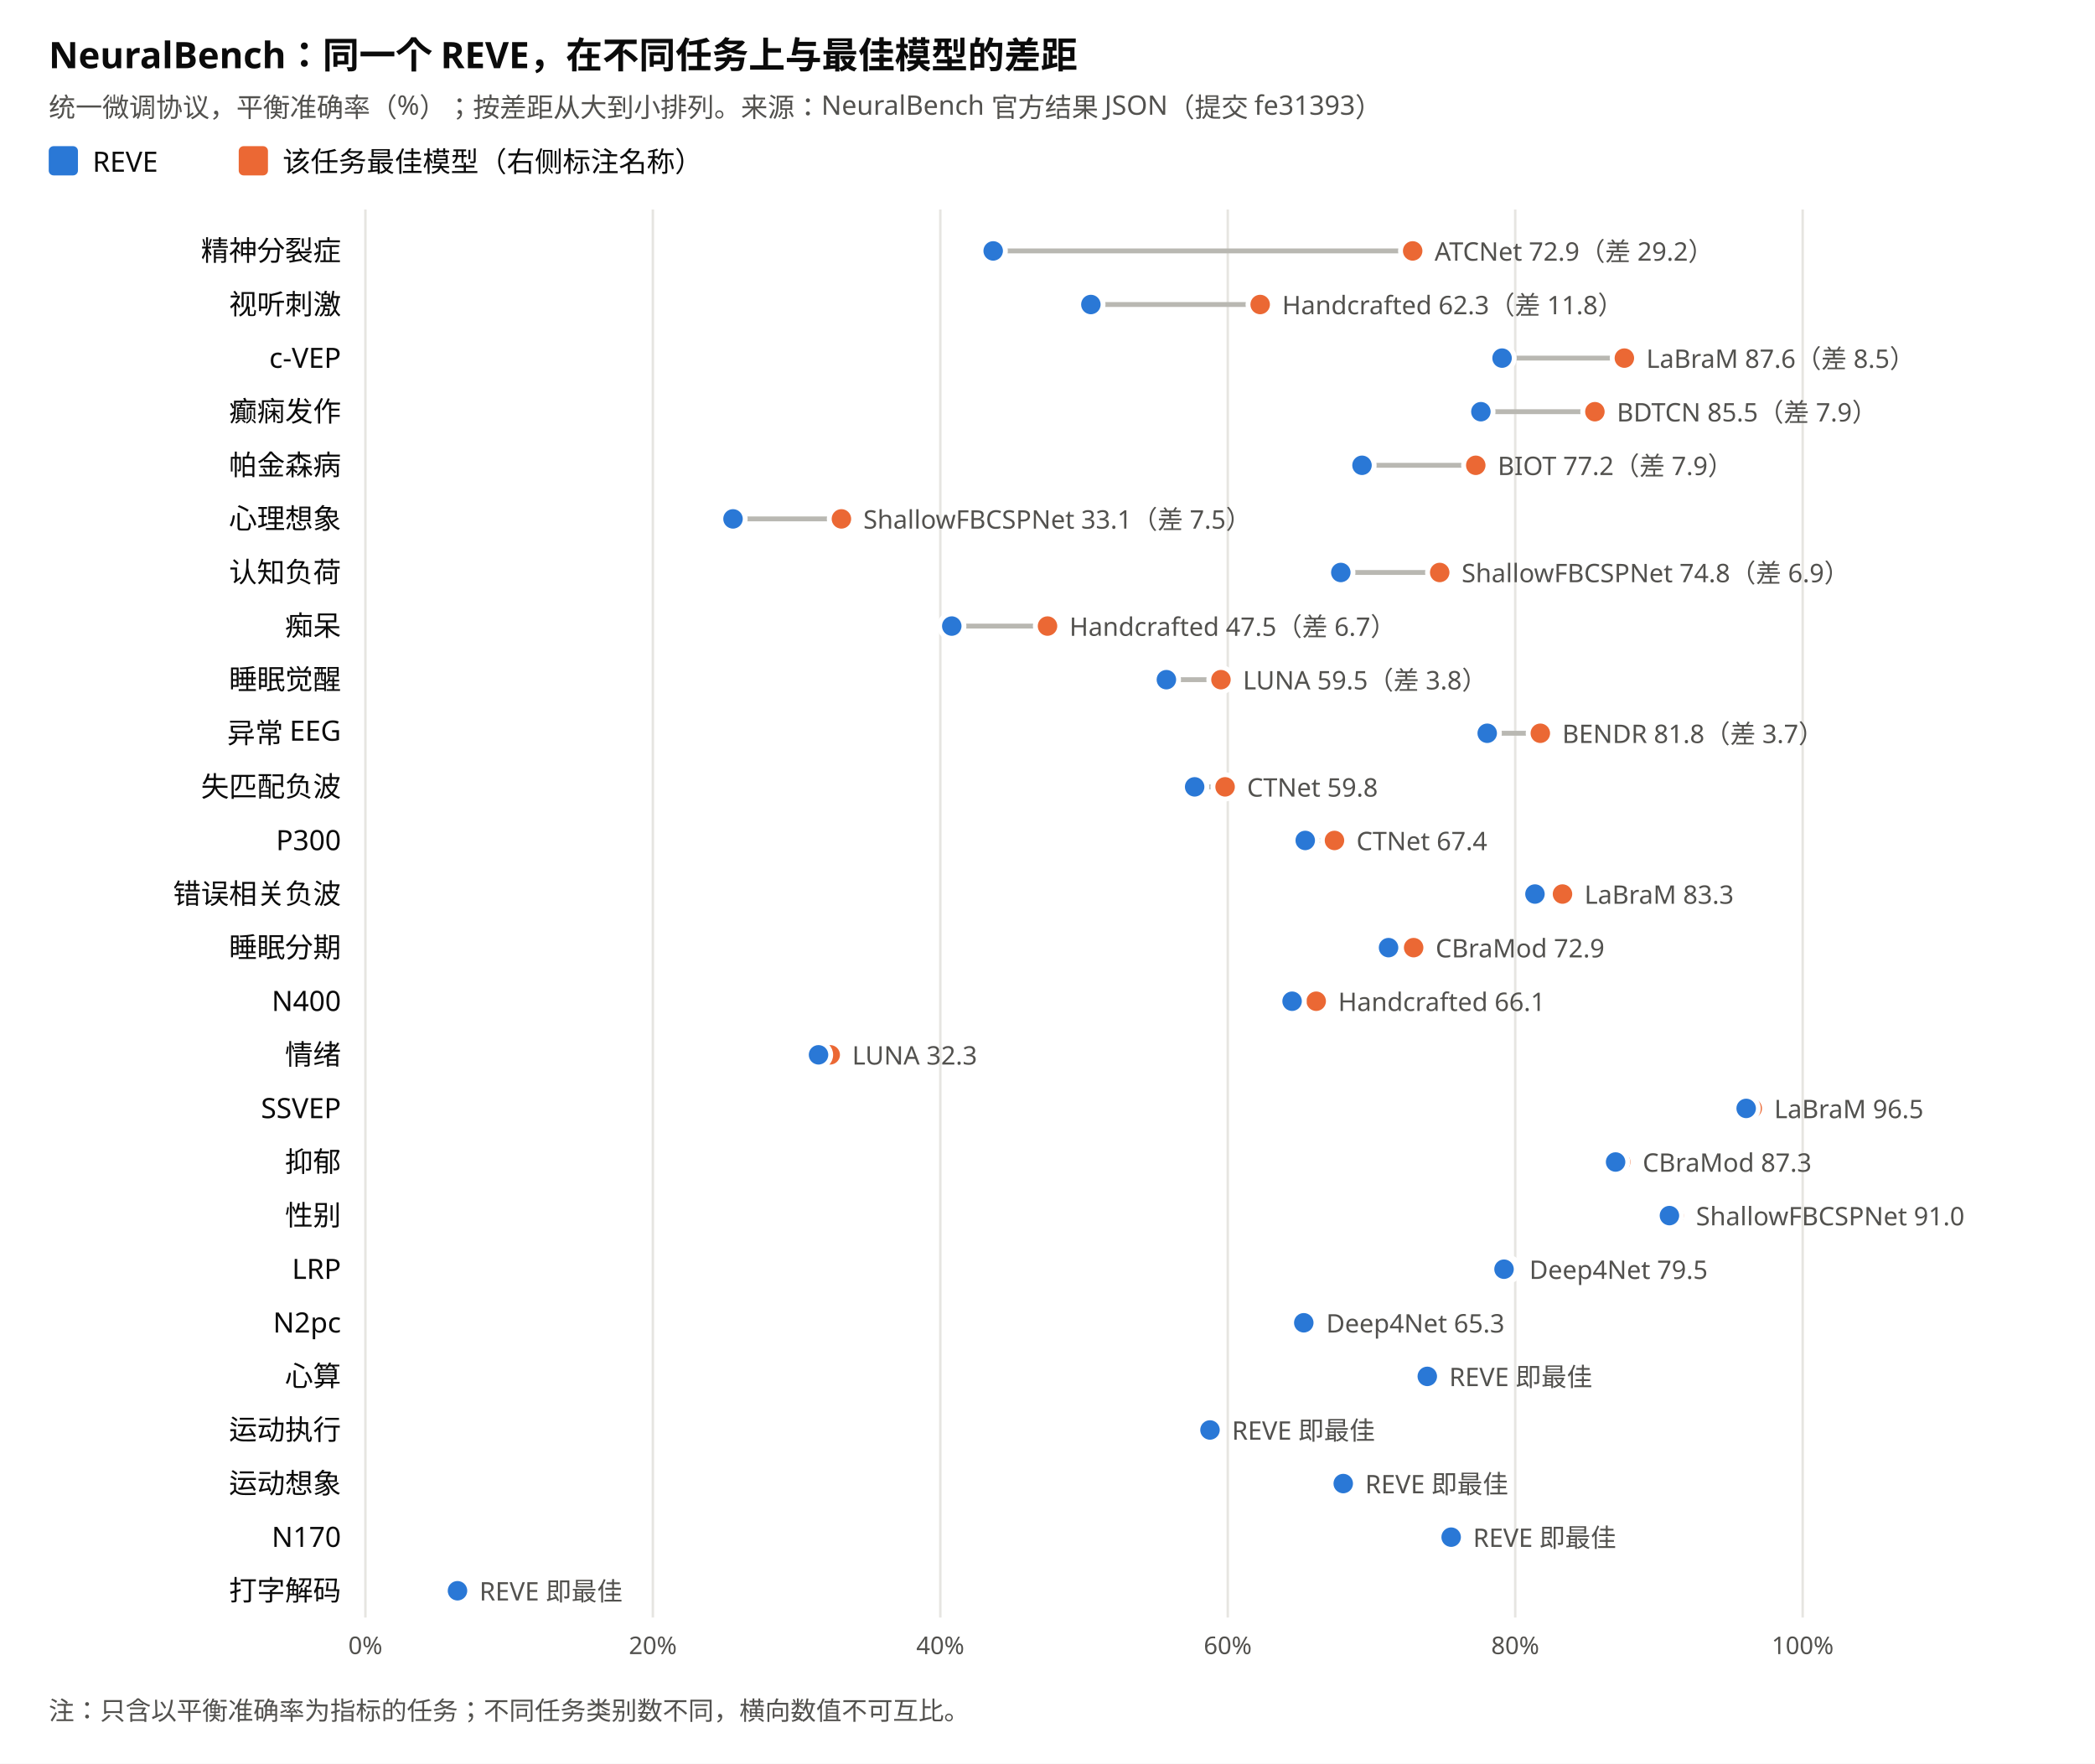
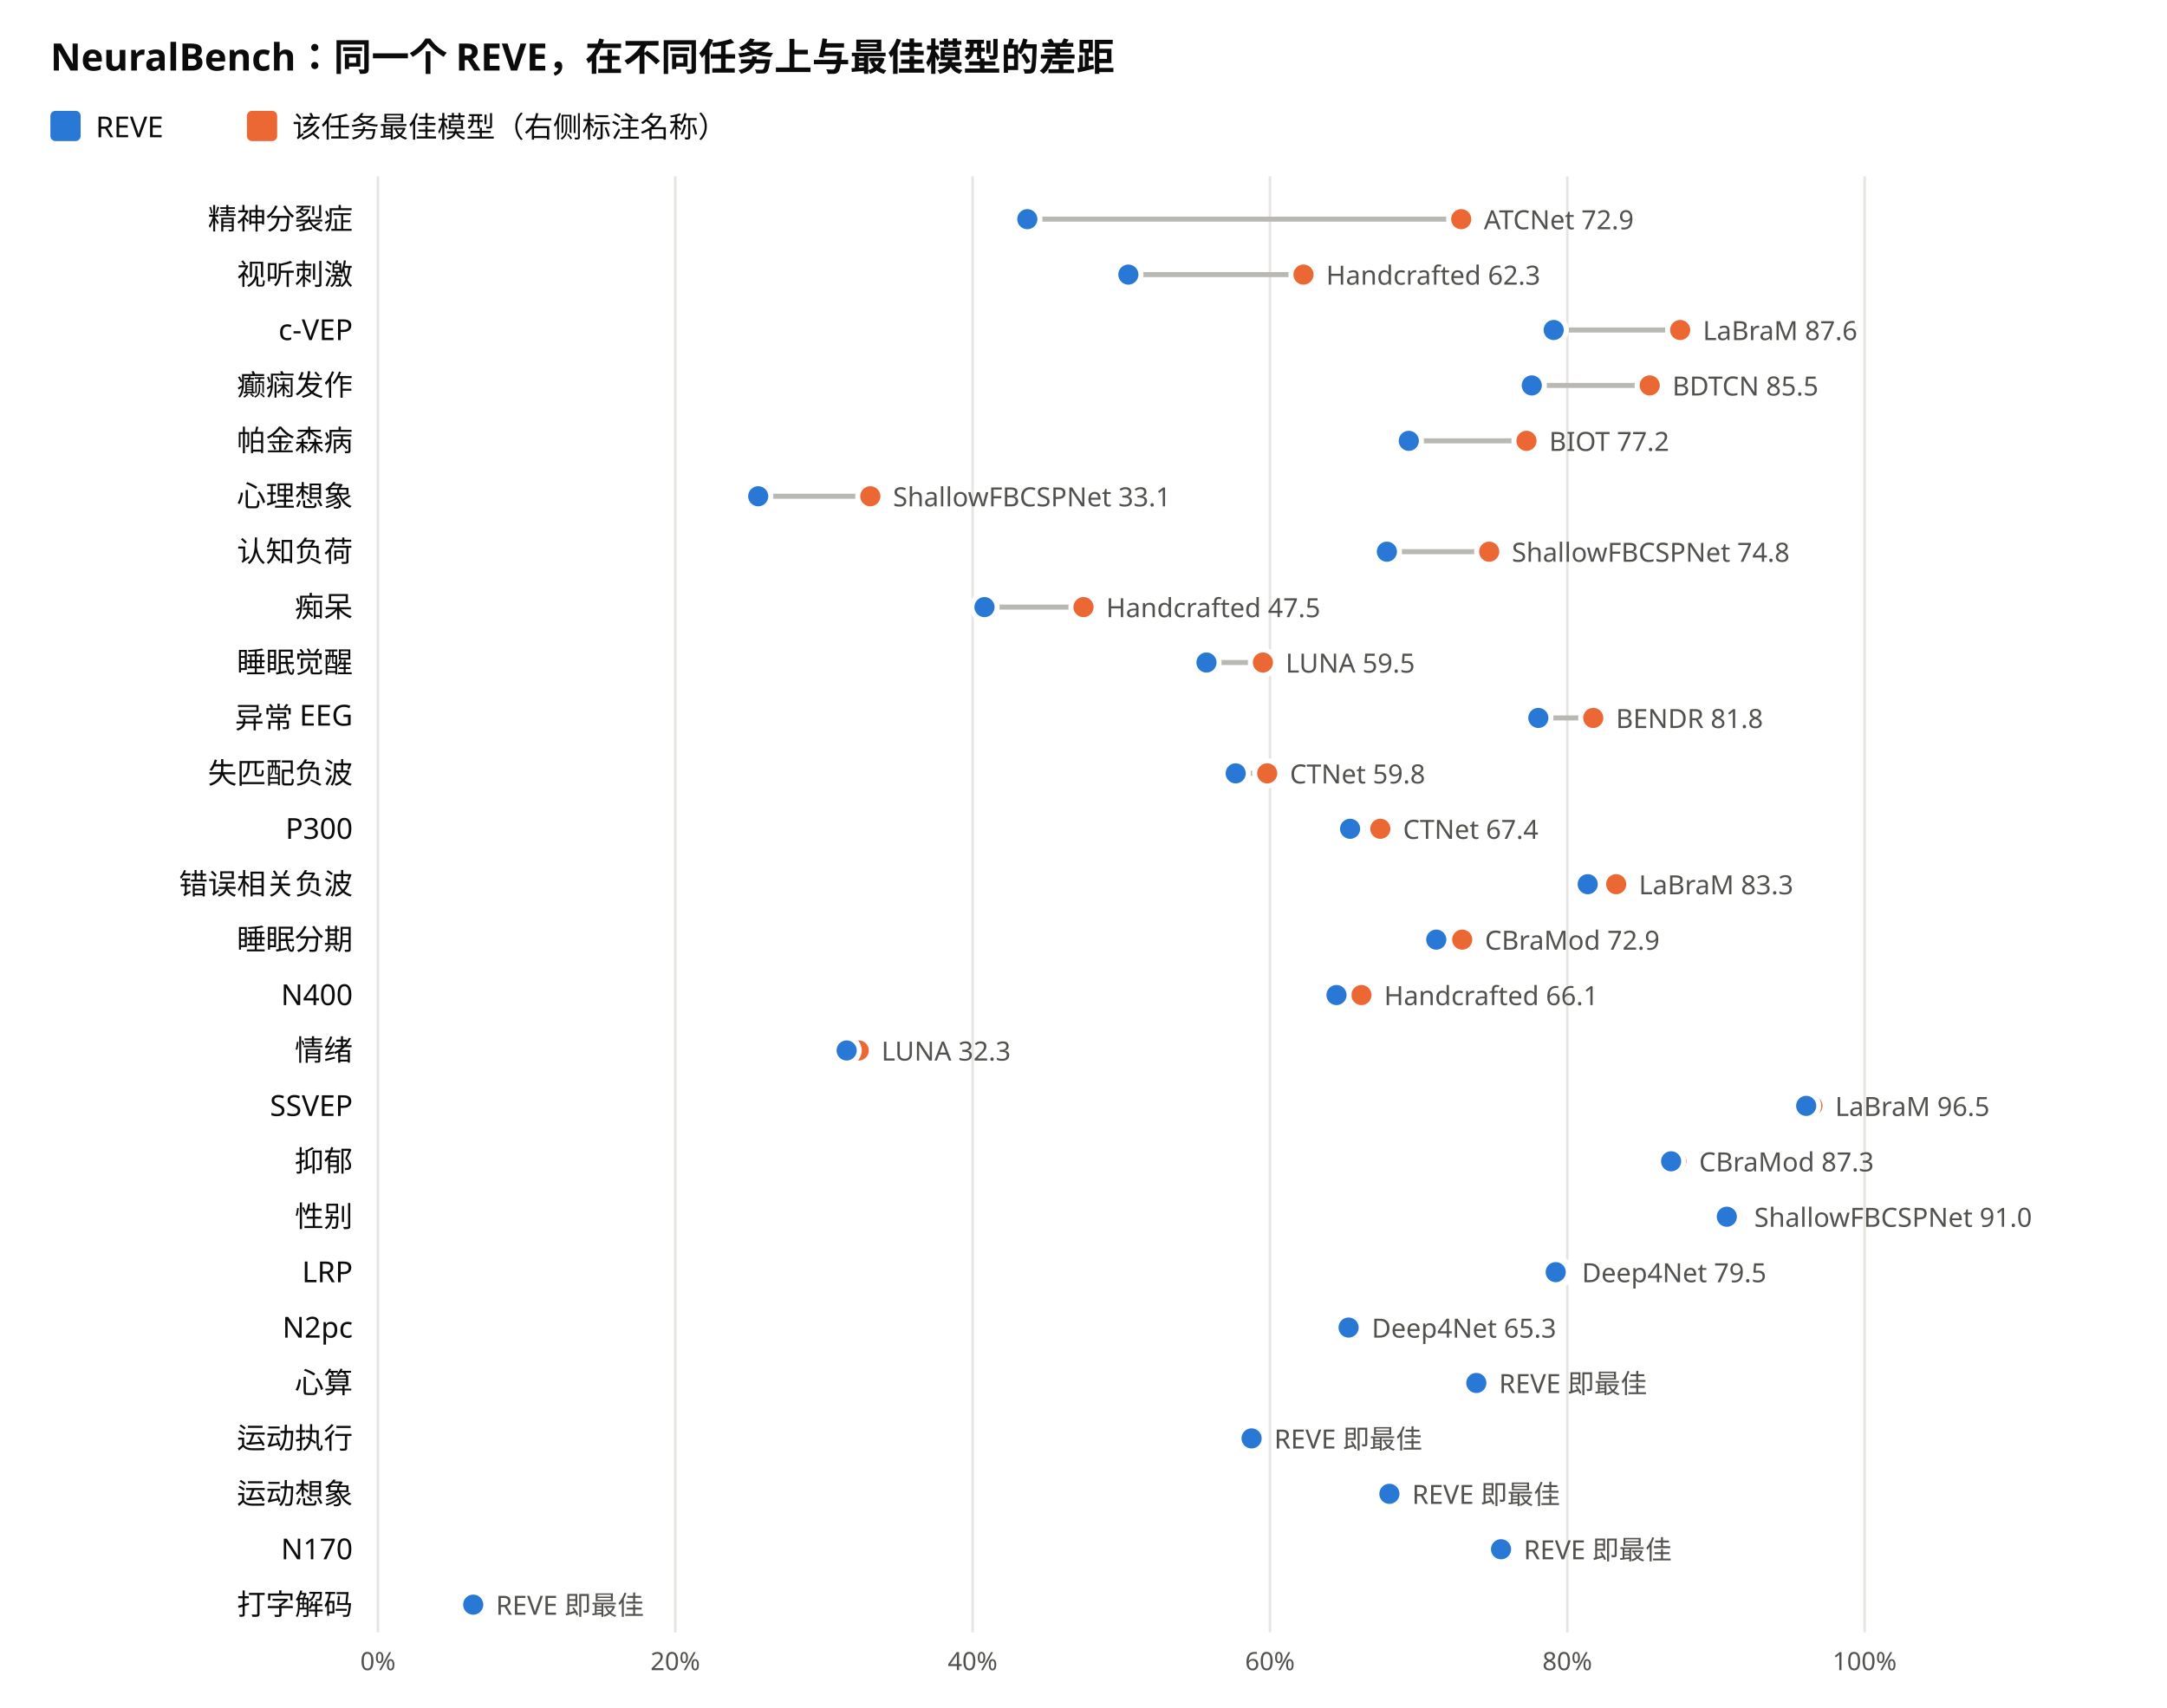
- <svg xmlns="http://www.w3.org/2000/svg" width="860" height="724" viewBox="0 0 860 724">
+ <svg xmlns="http://www.w3.org/2000/svg" width="860" height="678" viewBox="0 0 860 678">
  <rect width="100%" height="100%" fill="#ffffff" />
  <text x="20.0" y="28.0" font-size="15" fill="#0b0b0b" text-anchor="start" font-weight="bold" font-family="WenQuanYi Zen Hei, sans-serif">NeuralBench：同一个 REVE，在不同任务上与最佳模型的差距</text>
-   <text x="20.0" y="48.0" font-size="11" fill="#52514e" text-anchor="start" font-weight="normal" font-family="WenQuanYi Zen Hei, sans-serif">统一微调协议，平衡准确率（%）；按差距从大到小排列。来源：NeuralBench 官方结果 JSON（提交 fe31393）</text>
-   <rect x="20.0" y="60.0" width="12.0" height="12.0" rx="2" fill="#2a78d6" />
-   <text x="38.0" y="70.5" font-size="11.5" fill="#0b0b0b" text-anchor="start" font-weight="normal" font-family="WenQuanYi Zen Hei, sans-serif">REVE</text>
-   <rect x="98.0" y="60.0" width="12.0" height="12.0" rx="2" fill="#eb6834" />
-   <text x="116.0" y="70.5" font-size="11.5" fill="#0b0b0b" text-anchor="start" font-weight="normal" font-family="WenQuanYi Zen Hei, sans-serif">该任务最佳模型（右侧标注名称）</text>
-   <line x1="150.0" y1="86.0" x2="150.0" y2="664.0" stroke="#e6e5e1" stroke-width="1" />
-   <text x="150.0" y="679.0" font-size="10" fill="#52514e" text-anchor="middle" font-weight="normal" font-family="WenQuanYi Zen Hei, sans-serif">0%</text>
-   <line x1="268.0" y1="86.0" x2="268.0" y2="664.0" stroke="#e6e5e1" stroke-width="1" />
-   <text x="268.0" y="679.0" font-size="10" fill="#52514e" text-anchor="middle" font-weight="normal" font-family="WenQuanYi Zen Hei, sans-serif">20%</text>
-   <line x1="386.0" y1="86.0" x2="386.0" y2="664.0" stroke="#e6e5e1" stroke-width="1" />
-   <text x="386.0" y="679.0" font-size="10" fill="#52514e" text-anchor="middle" font-weight="normal" font-family="WenQuanYi Zen Hei, sans-serif">40%</text>
-   <line x1="504.0" y1="86.0" x2="504.0" y2="664.0" stroke="#e6e5e1" stroke-width="1" />
-   <text x="504.0" y="679.0" font-size="10" fill="#52514e" text-anchor="middle" font-weight="normal" font-family="WenQuanYi Zen Hei, sans-serif">60%</text>
-   <line x1="622.0" y1="86.0" x2="622.0" y2="664.0" stroke="#e6e5e1" stroke-width="1" />
-   <text x="622.0" y="679.0" font-size="10" fill="#52514e" text-anchor="middle" font-weight="normal" font-family="WenQuanYi Zen Hei, sans-serif">80%</text>
-   <line x1="740.0" y1="86.0" x2="740.0" y2="664.0" stroke="#e6e5e1" stroke-width="1" />
-   <text x="740.0" y="679.0" font-size="10" fill="#52514e" text-anchor="middle" font-weight="normal" font-family="WenQuanYi Zen Hei, sans-serif">100%</text>
-   <text x="140.0" y="107.0" font-size="11.5" fill="#0b0b0b" text-anchor="end" font-weight="normal" font-family="WenQuanYi Zen Hei, sans-serif">精神分裂症</text>
-   <line x1="407.7" y1="103.0" x2="579.9" y2="103.0" stroke="#b9b8b2" stroke-width="2" />
-   <circle cx="579.9" cy="103.0" r="5" fill="#eb6834" stroke="#ffffff" stroke-width="2" />
-   <text x="588.9" y="107.0" font-size="10.5" fill="#52514e" text-anchor="start" font-weight="normal" font-family="WenQuanYi Zen Hei, sans-serif">ATCNet 72.9（差 29.2）</text>
-   <circle cx="407.7" cy="103.0" r="5" fill="#2a78d6" stroke="#ffffff" stroke-width="2" />
-   <text x="140.0" y="129.0" font-size="11.5" fill="#0b0b0b" text-anchor="end" font-weight="normal" font-family="WenQuanYi Zen Hei, sans-serif">视听刺激</text>
-   <line x1="447.8" y1="125.0" x2="517.3" y2="125.0" stroke="#b9b8b2" stroke-width="2" />
-   <circle cx="517.3" cy="125.0" r="5" fill="#eb6834" stroke="#ffffff" stroke-width="2" />
-   <text x="526.3" y="129.0" font-size="10.5" fill="#52514e" text-anchor="start" font-weight="normal" font-family="WenQuanYi Zen Hei, sans-serif">Handcrafted 62.3（差 11.8）</text>
-   <circle cx="447.8" cy="125.0" r="5" fill="#2a78d6" stroke="#ffffff" stroke-width="2" />
-   <text x="140.0" y="151.0" font-size="11.5" fill="#0b0b0b" text-anchor="end" font-weight="normal" font-family="WenQuanYi Zen Hei, sans-serif">c-VEP</text>
-   <line x1="616.6" y1="147.0" x2="666.8" y2="147.0" stroke="#b9b8b2" stroke-width="2" />
-   <circle cx="666.8" cy="147.0" r="5" fill="#eb6834" stroke="#ffffff" stroke-width="2" />
-   <text x="675.8" y="151.0" font-size="10.5" fill="#52514e" text-anchor="start" font-weight="normal" font-family="WenQuanYi Zen Hei, sans-serif">LaBraM 87.6（差 8.5）</text>
-   <circle cx="616.6" cy="147.0" r="5" fill="#2a78d6" stroke="#ffffff" stroke-width="2" />
-   <text x="140.0" y="173.0" font-size="11.5" fill="#0b0b0b" text-anchor="end" font-weight="normal" font-family="WenQuanYi Zen Hei, sans-serif">癫痫发作</text>
-   <line x1="607.9" y1="169.0" x2="654.7" y2="169.0" stroke="#b9b8b2" stroke-width="2" />
-   <circle cx="654.7" cy="169.0" r="5" fill="#eb6834" stroke="#ffffff" stroke-width="2" />
-   <text x="663.7" y="173.0" font-size="10.5" fill="#52514e" text-anchor="start" font-weight="normal" font-family="WenQuanYi Zen Hei, sans-serif">BDTCN 85.5（差 7.9）</text>
-   <circle cx="607.9" cy="169.0" r="5" fill="#2a78d6" stroke="#ffffff" stroke-width="2" />
-   <text x="140.0" y="195.0" font-size="11.5" fill="#0b0b0b" text-anchor="end" font-weight="normal" font-family="WenQuanYi Zen Hei, sans-serif">帕金森病</text>
-   <line x1="559.1" y1="191.0" x2="605.8" y2="191.0" stroke="#b9b8b2" stroke-width="2" />
-   <circle cx="605.8" cy="191.0" r="5" fill="#eb6834" stroke="#ffffff" stroke-width="2" />
-   <text x="614.8" y="195.0" font-size="10.5" fill="#52514e" text-anchor="start" font-weight="normal" font-family="WenQuanYi Zen Hei, sans-serif">BIOT 77.2（差 7.9）</text>
-   <circle cx="559.1" cy="191.0" r="5" fill="#2a78d6" stroke="#ffffff" stroke-width="2" />
-   <text x="140.0" y="217.0" font-size="11.5" fill="#0b0b0b" text-anchor="end" font-weight="normal" font-family="WenQuanYi Zen Hei, sans-serif">心理想象</text>
-   <line x1="300.9" y1="213.0" x2="345.4" y2="213.0" stroke="#b9b8b2" stroke-width="2" />
-   <circle cx="345.4" cy="213.0" r="5" fill="#eb6834" stroke="#ffffff" stroke-width="2" />
-   <text x="354.4" y="217.0" font-size="10.5" fill="#52514e" text-anchor="start" font-weight="normal" font-family="WenQuanYi Zen Hei, sans-serif">ShallowFBCSPNet 33.1（差 7.5）</text>
-   <circle cx="300.9" cy="213.0" r="5" fill="#2a78d6" stroke="#ffffff" stroke-width="2" />
-   <text x="140.0" y="239.0" font-size="11.5" fill="#0b0b0b" text-anchor="end" font-weight="normal" font-family="WenQuanYi Zen Hei, sans-serif">认知负荷</text>
-   <line x1="550.4" y1="235.0" x2="591.0" y2="235.0" stroke="#b9b8b2" stroke-width="2" />
-   <circle cx="591.0" cy="235.0" r="5" fill="#eb6834" stroke="#ffffff" stroke-width="2" />
-   <text x="600.0" y="239.0" font-size="10.5" fill="#52514e" text-anchor="start" font-weight="normal" font-family="WenQuanYi Zen Hei, sans-serif">ShallowFBCSPNet 74.8（差 6.9）</text>
-   <circle cx="550.4" cy="235.0" r="5" fill="#2a78d6" stroke="#ffffff" stroke-width="2" />
-   <text x="140.0" y="261.0" font-size="11.5" fill="#0b0b0b" text-anchor="end" font-weight="normal" font-family="WenQuanYi Zen Hei, sans-serif">痴呆</text>
-   <line x1="390.7" y1="257.0" x2="430.0" y2="257.0" stroke="#b9b8b2" stroke-width="2" />
-   <circle cx="430.0" cy="257.0" r="5" fill="#eb6834" stroke="#ffffff" stroke-width="2" />
-   <text x="439.0" y="261.0" font-size="10.5" fill="#52514e" text-anchor="start" font-weight="normal" font-family="WenQuanYi Zen Hei, sans-serif">Handcrafted 47.5（差 6.7）</text>
-   <circle cx="390.7" cy="257.0" r="5" fill="#2a78d6" stroke="#ffffff" stroke-width="2" />
-   <text x="140.0" y="283.0" font-size="11.5" fill="#0b0b0b" text-anchor="end" font-weight="normal" font-family="WenQuanYi Zen Hei, sans-serif">睡眠觉醒</text>
-   <line x1="478.8" y1="279.0" x2="501.2" y2="279.0" stroke="#b9b8b2" stroke-width="2" />
-   <circle cx="501.2" cy="279.0" r="5" fill="#eb6834" stroke="#ffffff" stroke-width="2" />
-   <text x="510.2" y="283.0" font-size="10.5" fill="#52514e" text-anchor="start" font-weight="normal" font-family="WenQuanYi Zen Hei, sans-serif">LUNA 59.5（差 3.8）</text>
-   <circle cx="478.8" cy="279.0" r="5" fill="#2a78d6" stroke="#ffffff" stroke-width="2" />
-   <text x="140.0" y="305.0" font-size="11.5" fill="#0b0b0b" text-anchor="end" font-weight="normal" font-family="WenQuanYi Zen Hei, sans-serif">异常 EEG</text>
-   <line x1="610.5" y1="301.0" x2="632.3" y2="301.0" stroke="#b9b8b2" stroke-width="2" />
-   <circle cx="632.3" cy="301.0" r="5" fill="#eb6834" stroke="#ffffff" stroke-width="2" />
-   <text x="641.3" y="305.0" font-size="10.5" fill="#52514e" text-anchor="start" font-weight="normal" font-family="WenQuanYi Zen Hei, sans-serif">BENDR 81.8（差 3.7）</text>
-   <circle cx="610.5" cy="301.0" r="5" fill="#2a78d6" stroke="#ffffff" stroke-width="2" />
-   <text x="140.0" y="327.0" font-size="11.5" fill="#0b0b0b" text-anchor="end" font-weight="normal" font-family="WenQuanYi Zen Hei, sans-serif">失匹配负波</text>
-   <line x1="490.4" y1="323.0" x2="502.9" y2="323.0" stroke="#b9b8b2" stroke-width="2" />
-   <circle cx="502.9" cy="323.0" r="5" fill="#eb6834" stroke="#ffffff" stroke-width="2" />
-   <text x="511.9" y="327.0" font-size="10.5" fill="#52514e" text-anchor="start" font-weight="normal" font-family="WenQuanYi Zen Hei, sans-serif">CTNet 59.8</text>
-   <circle cx="490.4" cy="323.0" r="5" fill="#2a78d6" stroke="#ffffff" stroke-width="2" />
-   <text x="140.0" y="349.0" font-size="11.5" fill="#0b0b0b" text-anchor="end" font-weight="normal" font-family="WenQuanYi Zen Hei, sans-serif">P300</text>
-   <line x1="535.8" y1="345.0" x2="547.8" y2="345.0" stroke="#b9b8b2" stroke-width="2" />
-   <circle cx="547.8" cy="345.0" r="5" fill="#eb6834" stroke="#ffffff" stroke-width="2" />
-   <text x="556.8" y="349.0" font-size="10.5" fill="#52514e" text-anchor="start" font-weight="normal" font-family="WenQuanYi Zen Hei, sans-serif">CTNet 67.4</text>
-   <circle cx="535.8" cy="345.0" r="5" fill="#2a78d6" stroke="#ffffff" stroke-width="2" />
-   <text x="140.0" y="371.0" font-size="11.5" fill="#0b0b0b" text-anchor="end" font-weight="normal" font-family="WenQuanYi Zen Hei, sans-serif">错误相关负波</text>
-   <line x1="630.1" y1="367.0" x2="641.4" y2="367.0" stroke="#b9b8b2" stroke-width="2" />
-   <circle cx="641.4" cy="367.0" r="5" fill="#eb6834" stroke="#ffffff" stroke-width="2" />
-   <text x="650.4" y="371.0" font-size="10.5" fill="#52514e" text-anchor="start" font-weight="normal" font-family="WenQuanYi Zen Hei, sans-serif">LaBraM 83.3</text>
-   <circle cx="630.1" cy="367.0" r="5" fill="#2a78d6" stroke="#ffffff" stroke-width="2" />
-   <text x="140.0" y="393.0" font-size="11.5" fill="#0b0b0b" text-anchor="end" font-weight="normal" font-family="WenQuanYi Zen Hei, sans-serif">睡眠分期</text>
-   <line x1="570.0" y1="389.0" x2="580.3" y2="389.0" stroke="#b9b8b2" stroke-width="2" />
-   <circle cx="580.3" cy="389.0" r="5" fill="#eb6834" stroke="#ffffff" stroke-width="2" />
-   <text x="589.3" y="393.0" font-size="10.5" fill="#52514e" text-anchor="start" font-weight="normal" font-family="WenQuanYi Zen Hei, sans-serif">CBraMod 72.9</text>
-   <circle cx="570.0" cy="389.0" r="5" fill="#2a78d6" stroke="#ffffff" stroke-width="2" />
-   <text x="140.0" y="415.0" font-size="11.5" fill="#0b0b0b" text-anchor="end" font-weight="normal" font-family="WenQuanYi Zen Hei, sans-serif">N400</text>
-   <line x1="530.4" y1="411.0" x2="540.3" y2="411.0" stroke="#b9b8b2" stroke-width="2" />
-   <circle cx="540.3" cy="411.0" r="5" fill="#eb6834" stroke="#ffffff" stroke-width="2" />
-   <text x="549.3" y="415.0" font-size="10.5" fill="#52514e" text-anchor="start" font-weight="normal" font-family="WenQuanYi Zen Hei, sans-serif">Handcrafted 66.1</text>
-   <circle cx="530.4" cy="411.0" r="5" fill="#2a78d6" stroke="#ffffff" stroke-width="2" />
-   <text x="140.0" y="437.0" font-size="11.5" fill="#0b0b0b" text-anchor="end" font-weight="normal" font-family="WenQuanYi Zen Hei, sans-serif">情绪</text>
-   <line x1="336.0" y1="433.0" x2="340.8" y2="433.0" stroke="#b9b8b2" stroke-width="2" />
-   <circle cx="340.8" cy="433.0" r="5" fill="#eb6834" stroke="#ffffff" stroke-width="2" />
-   <text x="349.8" y="437.0" font-size="10.5" fill="#52514e" text-anchor="start" font-weight="normal" font-family="WenQuanYi Zen Hei, sans-serif">LUNA 32.3</text>
-   <circle cx="336.0" cy="433.0" r="5" fill="#2a78d6" stroke="#ffffff" stroke-width="2" />
-   <text x="140.0" y="459.0" font-size="11.5" fill="#0b0b0b" text-anchor="end" font-weight="normal" font-family="WenQuanYi Zen Hei, sans-serif">SSVEP</text>
-   <line x1="716.8" y1="455.0" x2="719.3" y2="455.0" stroke="#b9b8b2" stroke-width="2" />
-   <circle cx="719.3" cy="455.0" r="5" fill="#eb6834" stroke="#ffffff" stroke-width="2" />
-   <text x="728.3" y="459.0" font-size="10.5" fill="#52514e" text-anchor="start" font-weight="normal" font-family="WenQuanYi Zen Hei, sans-serif">LaBraM 96.5</text>
-   <circle cx="716.8" cy="455.0" r="5" fill="#2a78d6" stroke="#ffffff" stroke-width="2" />
-   <text x="140.0" y="481.0" font-size="11.5" fill="#0b0b0b" text-anchor="end" font-weight="normal" font-family="WenQuanYi Zen Hei, sans-serif">抑郁</text>
-   <line x1="663.2" y1="477.0" x2="665.3" y2="477.0" stroke="#b9b8b2" stroke-width="2" />
-   <circle cx="665.3" cy="477.0" r="5" fill="#eb6834" stroke="#ffffff" stroke-width="2" />
-   <text x="674.3" y="481.0" font-size="10.5" fill="#52514e" text-anchor="start" font-weight="normal" font-family="WenQuanYi Zen Hei, sans-serif">CBraMod 87.3</text>
-   <circle cx="663.2" cy="477.0" r="5" fill="#2a78d6" stroke="#ffffff" stroke-width="2" />
-   <text x="140.0" y="503.0" font-size="11.5" fill="#0b0b0b" text-anchor="end" font-weight="normal" font-family="WenQuanYi Zen Hei, sans-serif">性别</text>
-   <line x1="685.3" y1="499.0" x2="687.2" y2="499.0" stroke="#b9b8b2" stroke-width="2" />
-   <circle cx="687.2" cy="499.0" r="5" fill="#eb6834" stroke="#ffffff" stroke-width="2" />
-   <text x="696.2" y="503.0" font-size="10.5" fill="#52514e" text-anchor="start" font-weight="normal" font-family="WenQuanYi Zen Hei, sans-serif">ShallowFBCSPNet 91.0</text>
-   <circle cx="685.3" cy="499.0" r="5" fill="#2a78d6" stroke="#ffffff" stroke-width="2" />
-   <text x="140.0" y="525.0" font-size="11.5" fill="#0b0b0b" text-anchor="end" font-weight="normal" font-family="WenQuanYi Zen Hei, sans-serif">LRP</text>
-   <line x1="617.4" y1="521.0" x2="618.8" y2="521.0" stroke="#b9b8b2" stroke-width="2" />
-   <circle cx="618.8" cy="521.0" r="5" fill="#eb6834" stroke="#ffffff" stroke-width="2" />
-   <text x="627.8" y="525.0" font-size="10.5" fill="#52514e" text-anchor="start" font-weight="normal" font-family="WenQuanYi Zen Hei, sans-serif">Deep4Net 79.5</text>
-   <circle cx="617.4" cy="521.0" r="5" fill="#2a78d6" stroke="#ffffff" stroke-width="2" />
-   <text x="140.0" y="547.0" font-size="11.5" fill="#0b0b0b" text-anchor="end" font-weight="normal" font-family="WenQuanYi Zen Hei, sans-serif">N2pc</text>
-   <line x1="535.2" y1="543.0" x2="535.4" y2="543.0" stroke="#b9b8b2" stroke-width="2" />
-   <circle cx="535.4" cy="543.0" r="5" fill="#eb6834" stroke="#ffffff" stroke-width="2" />
-   <text x="544.4" y="547.0" font-size="10.5" fill="#52514e" text-anchor="start" font-weight="normal" font-family="WenQuanYi Zen Hei, sans-serif">Deep4Net 65.3</text>
-   <circle cx="535.2" cy="543.0" r="5" fill="#2a78d6" stroke="#ffffff" stroke-width="2" />
-   <text x="140.0" y="569.0" font-size="11.5" fill="#0b0b0b" text-anchor="end" font-weight="normal" font-family="WenQuanYi Zen Hei, sans-serif">心算</text>
-   <text x="594.9" y="569.0" font-size="10.5" fill="#52514e" text-anchor="start" font-weight="normal" font-family="WenQuanYi Zen Hei, sans-serif">REVE 即最佳</text>
-   <circle cx="585.9" cy="565.0" r="5" fill="#2a78d6" stroke="#ffffff" stroke-width="2" />
-   <text x="140.0" y="591.0" font-size="11.5" fill="#0b0b0b" text-anchor="end" font-weight="normal" font-family="WenQuanYi Zen Hei, sans-serif">运动执行</text>
-   <text x="505.7" y="591.0" font-size="10.5" fill="#52514e" text-anchor="start" font-weight="normal" font-family="WenQuanYi Zen Hei, sans-serif">REVE 即最佳</text>
-   <circle cx="496.7" cy="587.0" r="5" fill="#2a78d6" stroke="#ffffff" stroke-width="2" />
-   <text x="140.0" y="613.0" font-size="11.5" fill="#0b0b0b" text-anchor="end" font-weight="normal" font-family="WenQuanYi Zen Hei, sans-serif">运动想象</text>
-   <text x="560.4" y="613.0" font-size="10.5" fill="#52514e" text-anchor="start" font-weight="normal" font-family="WenQuanYi Zen Hei, sans-serif">REVE 即最佳</text>
-   <circle cx="551.4" cy="609.0" r="5" fill="#2a78d6" stroke="#ffffff" stroke-width="2" />
-   <text x="140.0" y="635.0" font-size="11.5" fill="#0b0b0b" text-anchor="end" font-weight="normal" font-family="WenQuanYi Zen Hei, sans-serif">N170</text>
-   <text x="604.7" y="635.0" font-size="10.5" fill="#52514e" text-anchor="start" font-weight="normal" font-family="WenQuanYi Zen Hei, sans-serif">REVE 即最佳</text>
-   <circle cx="595.7" cy="631.0" r="5" fill="#2a78d6" stroke="#ffffff" stroke-width="2" />
-   <text x="140.0" y="657.0" font-size="11.5" fill="#0b0b0b" text-anchor="end" font-weight="normal" font-family="WenQuanYi Zen Hei, sans-serif">打字解码</text>
-   <text x="196.8" y="657.0" font-size="10.5" fill="#52514e" text-anchor="start" font-weight="normal" font-family="WenQuanYi Zen Hei, sans-serif">REVE 即最佳</text>
-   <circle cx="187.8" cy="653.0" r="5" fill="#2a78d6" stroke="#ffffff" stroke-width="2" />
-   <text x="20.0" y="706.0" font-size="10.5" fill="#52514e" text-anchor="start" font-weight="normal" font-family="WenQuanYi Zen Hei, sans-serif">注：只含以平衡准确率为指标的任务；不同任务类别数不同，横向数值不可互比。</text>
+   <rect x="20.0" y="44.0" width="12.0" height="12.0" rx="2" fill="#2a78d6" />
+   <text x="38.0" y="54.5" font-size="11.5" fill="#0b0b0b" text-anchor="start" font-weight="normal" font-family="WenQuanYi Zen Hei, sans-serif">REVE</text>
+   <rect x="98.0" y="44.0" width="12.0" height="12.0" rx="2" fill="#eb6834" />
+   <text x="116.0" y="54.5" font-size="11.5" fill="#0b0b0b" text-anchor="start" font-weight="normal" font-family="WenQuanYi Zen Hei, sans-serif">该任务最佳模型（右侧标注名称）</text>
+   <line x1="150.0" y1="70.0" x2="150.0" y2="648.0" stroke="#e6e5e1" stroke-width="1" />
+   <text x="150.0" y="663.0" font-size="10" fill="#52514e" text-anchor="middle" font-weight="normal" font-family="WenQuanYi Zen Hei, sans-serif">0%</text>
+   <line x1="268.0" y1="70.0" x2="268.0" y2="648.0" stroke="#e6e5e1" stroke-width="1" />
+   <text x="268.0" y="663.0" font-size="10" fill="#52514e" text-anchor="middle" font-weight="normal" font-family="WenQuanYi Zen Hei, sans-serif">20%</text>
+   <line x1="386.0" y1="70.0" x2="386.0" y2="648.0" stroke="#e6e5e1" stroke-width="1" />
+   <text x="386.0" y="663.0" font-size="10" fill="#52514e" text-anchor="middle" font-weight="normal" font-family="WenQuanYi Zen Hei, sans-serif">40%</text>
+   <line x1="504.0" y1="70.0" x2="504.0" y2="648.0" stroke="#e6e5e1" stroke-width="1" />
+   <text x="504.0" y="663.0" font-size="10" fill="#52514e" text-anchor="middle" font-weight="normal" font-family="WenQuanYi Zen Hei, sans-serif">60%</text>
+   <line x1="622.0" y1="70.0" x2="622.0" y2="648.0" stroke="#e6e5e1" stroke-width="1" />
+   <text x="622.0" y="663.0" font-size="10" fill="#52514e" text-anchor="middle" font-weight="normal" font-family="WenQuanYi Zen Hei, sans-serif">80%</text>
+   <line x1="740.0" y1="70.0" x2="740.0" y2="648.0" stroke="#e6e5e1" stroke-width="1" />
+   <text x="740.0" y="663.0" font-size="10" fill="#52514e" text-anchor="middle" font-weight="normal" font-family="WenQuanYi Zen Hei, sans-serif">100%</text>
+   <text x="140.0" y="91.0" font-size="11.5" fill="#0b0b0b" text-anchor="end" font-weight="normal" font-family="WenQuanYi Zen Hei, sans-serif">精神分裂症</text>
+   <line x1="407.7" y1="87.0" x2="579.9" y2="87.0" stroke="#b9b8b2" stroke-width="2" />
+   <circle cx="579.9" cy="87.0" r="5" fill="#eb6834" stroke="#ffffff" stroke-width="2" />
+   <text x="588.9" y="91.0" font-size="10.5" fill="#52514e" text-anchor="start" font-weight="normal" font-family="WenQuanYi Zen Hei, sans-serif">ATCNet 72.9</text>
+   <circle cx="407.7" cy="87.0" r="5" fill="#2a78d6" stroke="#ffffff" stroke-width="2" />
+   <text x="140.0" y="113.0" font-size="11.5" fill="#0b0b0b" text-anchor="end" font-weight="normal" font-family="WenQuanYi Zen Hei, sans-serif">视听刺激</text>
+   <line x1="447.8" y1="109.0" x2="517.3" y2="109.0" stroke="#b9b8b2" stroke-width="2" />
+   <circle cx="517.3" cy="109.0" r="5" fill="#eb6834" stroke="#ffffff" stroke-width="2" />
+   <text x="526.3" y="113.0" font-size="10.5" fill="#52514e" text-anchor="start" font-weight="normal" font-family="WenQuanYi Zen Hei, sans-serif">Handcrafted 62.3</text>
+   <circle cx="447.8" cy="109.0" r="5" fill="#2a78d6" stroke="#ffffff" stroke-width="2" />
+   <text x="140.0" y="135.0" font-size="11.5" fill="#0b0b0b" text-anchor="end" font-weight="normal" font-family="WenQuanYi Zen Hei, sans-serif">c-VEP</text>
+   <line x1="616.6" y1="131.0" x2="666.8" y2="131.0" stroke="#b9b8b2" stroke-width="2" />
+   <circle cx="666.8" cy="131.0" r="5" fill="#eb6834" stroke="#ffffff" stroke-width="2" />
+   <text x="675.8" y="135.0" font-size="10.5" fill="#52514e" text-anchor="start" font-weight="normal" font-family="WenQuanYi Zen Hei, sans-serif">LaBraM 87.6</text>
+   <circle cx="616.6" cy="131.0" r="5" fill="#2a78d6" stroke="#ffffff" stroke-width="2" />
+   <text x="140.0" y="157.0" font-size="11.5" fill="#0b0b0b" text-anchor="end" font-weight="normal" font-family="WenQuanYi Zen Hei, sans-serif">癫痫发作</text>
+   <line x1="607.9" y1="153.0" x2="654.7" y2="153.0" stroke="#b9b8b2" stroke-width="2" />
+   <circle cx="654.7" cy="153.0" r="5" fill="#eb6834" stroke="#ffffff" stroke-width="2" />
+   <text x="663.7" y="157.0" font-size="10.5" fill="#52514e" text-anchor="start" font-weight="normal" font-family="WenQuanYi Zen Hei, sans-serif">BDTCN 85.5</text>
+   <circle cx="607.9" cy="153.0" r="5" fill="#2a78d6" stroke="#ffffff" stroke-width="2" />
+   <text x="140.0" y="179.0" font-size="11.5" fill="#0b0b0b" text-anchor="end" font-weight="normal" font-family="WenQuanYi Zen Hei, sans-serif">帕金森病</text>
+   <line x1="559.1" y1="175.0" x2="605.8" y2="175.0" stroke="#b9b8b2" stroke-width="2" />
+   <circle cx="605.8" cy="175.0" r="5" fill="#eb6834" stroke="#ffffff" stroke-width="2" />
+   <text x="614.8" y="179.0" font-size="10.5" fill="#52514e" text-anchor="start" font-weight="normal" font-family="WenQuanYi Zen Hei, sans-serif">BIOT 77.2</text>
+   <circle cx="559.1" cy="175.0" r="5" fill="#2a78d6" stroke="#ffffff" stroke-width="2" />
+   <text x="140.0" y="201.0" font-size="11.5" fill="#0b0b0b" text-anchor="end" font-weight="normal" font-family="WenQuanYi Zen Hei, sans-serif">心理想象</text>
+   <line x1="300.9" y1="197.0" x2="345.4" y2="197.0" stroke="#b9b8b2" stroke-width="2" />
+   <circle cx="345.4" cy="197.0" r="5" fill="#eb6834" stroke="#ffffff" stroke-width="2" />
+   <text x="354.4" y="201.0" font-size="10.5" fill="#52514e" text-anchor="start" font-weight="normal" font-family="WenQuanYi Zen Hei, sans-serif">ShallowFBCSPNet 33.1</text>
+   <circle cx="300.9" cy="197.0" r="5" fill="#2a78d6" stroke="#ffffff" stroke-width="2" />
+   <text x="140.0" y="223.0" font-size="11.5" fill="#0b0b0b" text-anchor="end" font-weight="normal" font-family="WenQuanYi Zen Hei, sans-serif">认知负荷</text>
+   <line x1="550.4" y1="219.0" x2="591.0" y2="219.0" stroke="#b9b8b2" stroke-width="2" />
+   <circle cx="591.0" cy="219.0" r="5" fill="#eb6834" stroke="#ffffff" stroke-width="2" />
+   <text x="600.0" y="223.0" font-size="10.5" fill="#52514e" text-anchor="start" font-weight="normal" font-family="WenQuanYi Zen Hei, sans-serif">ShallowFBCSPNet 74.8</text>
+   <circle cx="550.4" cy="219.0" r="5" fill="#2a78d6" stroke="#ffffff" stroke-width="2" />
+   <text x="140.0" y="245.0" font-size="11.5" fill="#0b0b0b" text-anchor="end" font-weight="normal" font-family="WenQuanYi Zen Hei, sans-serif">痴呆</text>
+   <line x1="390.7" y1="241.0" x2="430.0" y2="241.0" stroke="#b9b8b2" stroke-width="2" />
+   <circle cx="430.0" cy="241.0" r="5" fill="#eb6834" stroke="#ffffff" stroke-width="2" />
+   <text x="439.0" y="245.0" font-size="10.5" fill="#52514e" text-anchor="start" font-weight="normal" font-family="WenQuanYi Zen Hei, sans-serif">Handcrafted 47.5</text>
+   <circle cx="390.7" cy="241.0" r="5" fill="#2a78d6" stroke="#ffffff" stroke-width="2" />
+   <text x="140.0" y="267.0" font-size="11.5" fill="#0b0b0b" text-anchor="end" font-weight="normal" font-family="WenQuanYi Zen Hei, sans-serif">睡眠觉醒</text>
+   <line x1="478.8" y1="263.0" x2="501.2" y2="263.0" stroke="#b9b8b2" stroke-width="2" />
+   <circle cx="501.2" cy="263.0" r="5" fill="#eb6834" stroke="#ffffff" stroke-width="2" />
+   <text x="510.2" y="267.0" font-size="10.5" fill="#52514e" text-anchor="start" font-weight="normal" font-family="WenQuanYi Zen Hei, sans-serif">LUNA 59.5</text>
+   <circle cx="478.8" cy="263.0" r="5" fill="#2a78d6" stroke="#ffffff" stroke-width="2" />
+   <text x="140.0" y="289.0" font-size="11.5" fill="#0b0b0b" text-anchor="end" font-weight="normal" font-family="WenQuanYi Zen Hei, sans-serif">异常 EEG</text>
+   <line x1="610.5" y1="285.0" x2="632.3" y2="285.0" stroke="#b9b8b2" stroke-width="2" />
+   <circle cx="632.3" cy="285.0" r="5" fill="#eb6834" stroke="#ffffff" stroke-width="2" />
+   <text x="641.3" y="289.0" font-size="10.5" fill="#52514e" text-anchor="start" font-weight="normal" font-family="WenQuanYi Zen Hei, sans-serif">BENDR 81.8</text>
+   <circle cx="610.5" cy="285.0" r="5" fill="#2a78d6" stroke="#ffffff" stroke-width="2" />
+   <text x="140.0" y="311.0" font-size="11.5" fill="#0b0b0b" text-anchor="end" font-weight="normal" font-family="WenQuanYi Zen Hei, sans-serif">失匹配负波</text>
+   <line x1="490.4" y1="307.0" x2="502.9" y2="307.0" stroke="#b9b8b2" stroke-width="2" />
+   <circle cx="502.9" cy="307.0" r="5" fill="#eb6834" stroke="#ffffff" stroke-width="2" />
+   <text x="511.9" y="311.0" font-size="10.5" fill="#52514e" text-anchor="start" font-weight="normal" font-family="WenQuanYi Zen Hei, sans-serif">CTNet 59.8</text>
+   <circle cx="490.4" cy="307.0" r="5" fill="#2a78d6" stroke="#ffffff" stroke-width="2" />
+   <text x="140.0" y="333.0" font-size="11.5" fill="#0b0b0b" text-anchor="end" font-weight="normal" font-family="WenQuanYi Zen Hei, sans-serif">P300</text>
+   <line x1="535.8" y1="329.0" x2="547.8" y2="329.0" stroke="#b9b8b2" stroke-width="2" />
+   <circle cx="547.8" cy="329.0" r="5" fill="#eb6834" stroke="#ffffff" stroke-width="2" />
+   <text x="556.8" y="333.0" font-size="10.5" fill="#52514e" text-anchor="start" font-weight="normal" font-family="WenQuanYi Zen Hei, sans-serif">CTNet 67.4</text>
+   <circle cx="535.8" cy="329.0" r="5" fill="#2a78d6" stroke="#ffffff" stroke-width="2" />
+   <text x="140.0" y="355.0" font-size="11.5" fill="#0b0b0b" text-anchor="end" font-weight="normal" font-family="WenQuanYi Zen Hei, sans-serif">错误相关负波</text>
+   <line x1="630.1" y1="351.0" x2="641.4" y2="351.0" stroke="#b9b8b2" stroke-width="2" />
+   <circle cx="641.4" cy="351.0" r="5" fill="#eb6834" stroke="#ffffff" stroke-width="2" />
+   <text x="650.4" y="355.0" font-size="10.5" fill="#52514e" text-anchor="start" font-weight="normal" font-family="WenQuanYi Zen Hei, sans-serif">LaBraM 83.3</text>
+   <circle cx="630.1" cy="351.0" r="5" fill="#2a78d6" stroke="#ffffff" stroke-width="2" />
+   <text x="140.0" y="377.0" font-size="11.5" fill="#0b0b0b" text-anchor="end" font-weight="normal" font-family="WenQuanYi Zen Hei, sans-serif">睡眠分期</text>
+   <line x1="570.0" y1="373.0" x2="580.3" y2="373.0" stroke="#b9b8b2" stroke-width="2" />
+   <circle cx="580.3" cy="373.0" r="5" fill="#eb6834" stroke="#ffffff" stroke-width="2" />
+   <text x="589.3" y="377.0" font-size="10.5" fill="#52514e" text-anchor="start" font-weight="normal" font-family="WenQuanYi Zen Hei, sans-serif">CBraMod 72.9</text>
+   <circle cx="570.0" cy="373.0" r="5" fill="#2a78d6" stroke="#ffffff" stroke-width="2" />
+   <text x="140.0" y="399.0" font-size="11.5" fill="#0b0b0b" text-anchor="end" font-weight="normal" font-family="WenQuanYi Zen Hei, sans-serif">N400</text>
+   <line x1="530.4" y1="395.0" x2="540.3" y2="395.0" stroke="#b9b8b2" stroke-width="2" />
+   <circle cx="540.3" cy="395.0" r="5" fill="#eb6834" stroke="#ffffff" stroke-width="2" />
+   <text x="549.3" y="399.0" font-size="10.5" fill="#52514e" text-anchor="start" font-weight="normal" font-family="WenQuanYi Zen Hei, sans-serif">Handcrafted 66.1</text>
+   <circle cx="530.4" cy="395.0" r="5" fill="#2a78d6" stroke="#ffffff" stroke-width="2" />
+   <text x="140.0" y="421.0" font-size="11.5" fill="#0b0b0b" text-anchor="end" font-weight="normal" font-family="WenQuanYi Zen Hei, sans-serif">情绪</text>
+   <line x1="336.0" y1="417.0" x2="340.8" y2="417.0" stroke="#b9b8b2" stroke-width="2" />
+   <circle cx="340.8" cy="417.0" r="5" fill="#eb6834" stroke="#ffffff" stroke-width="2" />
+   <text x="349.8" y="421.0" font-size="10.5" fill="#52514e" text-anchor="start" font-weight="normal" font-family="WenQuanYi Zen Hei, sans-serif">LUNA 32.3</text>
+   <circle cx="336.0" cy="417.0" r="5" fill="#2a78d6" stroke="#ffffff" stroke-width="2" />
+   <text x="140.0" y="443.0" font-size="11.5" fill="#0b0b0b" text-anchor="end" font-weight="normal" font-family="WenQuanYi Zen Hei, sans-serif">SSVEP</text>
+   <line x1="716.8" y1="439.0" x2="719.3" y2="439.0" stroke="#b9b8b2" stroke-width="2" />
+   <circle cx="719.3" cy="439.0" r="5" fill="#eb6834" stroke="#ffffff" stroke-width="2" />
+   <text x="728.3" y="443.0" font-size="10.5" fill="#52514e" text-anchor="start" font-weight="normal" font-family="WenQuanYi Zen Hei, sans-serif">LaBraM 96.5</text>
+   <circle cx="716.8" cy="439.0" r="5" fill="#2a78d6" stroke="#ffffff" stroke-width="2" />
+   <text x="140.0" y="465.0" font-size="11.5" fill="#0b0b0b" text-anchor="end" font-weight="normal" font-family="WenQuanYi Zen Hei, sans-serif">抑郁</text>
+   <line x1="663.2" y1="461.0" x2="665.3" y2="461.0" stroke="#b9b8b2" stroke-width="2" />
+   <circle cx="665.3" cy="461.0" r="5" fill="#eb6834" stroke="#ffffff" stroke-width="2" />
+   <text x="674.3" y="465.0" font-size="10.5" fill="#52514e" text-anchor="start" font-weight="normal" font-family="WenQuanYi Zen Hei, sans-serif">CBraMod 87.3</text>
+   <circle cx="663.2" cy="461.0" r="5" fill="#2a78d6" stroke="#ffffff" stroke-width="2" />
+   <text x="140.0" y="487.0" font-size="11.5" fill="#0b0b0b" text-anchor="end" font-weight="normal" font-family="WenQuanYi Zen Hei, sans-serif">性别</text>
+   <line x1="685.3" y1="483.0" x2="687.2" y2="483.0" stroke="#b9b8b2" stroke-width="2" />
+   <circle cx="687.2" cy="483.0" r="5" fill="#eb6834" stroke="#ffffff" stroke-width="2" />
+   <text x="696.2" y="487.0" font-size="10.5" fill="#52514e" text-anchor="start" font-weight="normal" font-family="WenQuanYi Zen Hei, sans-serif">ShallowFBCSPNet 91.0</text>
+   <circle cx="685.3" cy="483.0" r="5" fill="#2a78d6" stroke="#ffffff" stroke-width="2" />
+   <text x="140.0" y="509.0" font-size="11.5" fill="#0b0b0b" text-anchor="end" font-weight="normal" font-family="WenQuanYi Zen Hei, sans-serif">LRP</text>
+   <line x1="617.4" y1="505.0" x2="618.8" y2="505.0" stroke="#b9b8b2" stroke-width="2" />
+   <circle cx="618.8" cy="505.0" r="5" fill="#eb6834" stroke="#ffffff" stroke-width="2" />
+   <text x="627.8" y="509.0" font-size="10.5" fill="#52514e" text-anchor="start" font-weight="normal" font-family="WenQuanYi Zen Hei, sans-serif">Deep4Net 79.5</text>
+   <circle cx="617.4" cy="505.0" r="5" fill="#2a78d6" stroke="#ffffff" stroke-width="2" />
+   <text x="140.0" y="531.0" font-size="11.5" fill="#0b0b0b" text-anchor="end" font-weight="normal" font-family="WenQuanYi Zen Hei, sans-serif">N2pc</text>
+   <line x1="535.2" y1="527.0" x2="535.4" y2="527.0" stroke="#b9b8b2" stroke-width="2" />
+   <circle cx="535.4" cy="527.0" r="5" fill="#eb6834" stroke="#ffffff" stroke-width="2" />
+   <text x="544.4" y="531.0" font-size="10.5" fill="#52514e" text-anchor="start" font-weight="normal" font-family="WenQuanYi Zen Hei, sans-serif">Deep4Net 65.3</text>
+   <circle cx="535.2" cy="527.0" r="5" fill="#2a78d6" stroke="#ffffff" stroke-width="2" />
+   <text x="140.0" y="553.0" font-size="11.5" fill="#0b0b0b" text-anchor="end" font-weight="normal" font-family="WenQuanYi Zen Hei, sans-serif">心算</text>
+   <text x="594.9" y="553.0" font-size="10.5" fill="#52514e" text-anchor="start" font-weight="normal" font-family="WenQuanYi Zen Hei, sans-serif">REVE 即最佳</text>
+   <circle cx="585.9" cy="549.0" r="5" fill="#2a78d6" stroke="#ffffff" stroke-width="2" />
+   <text x="140.0" y="575.0" font-size="11.5" fill="#0b0b0b" text-anchor="end" font-weight="normal" font-family="WenQuanYi Zen Hei, sans-serif">运动执行</text>
+   <text x="505.7" y="575.0" font-size="10.5" fill="#52514e" text-anchor="start" font-weight="normal" font-family="WenQuanYi Zen Hei, sans-serif">REVE 即最佳</text>
+   <circle cx="496.7" cy="571.0" r="5" fill="#2a78d6" stroke="#ffffff" stroke-width="2" />
+   <text x="140.0" y="597.0" font-size="11.5" fill="#0b0b0b" text-anchor="end" font-weight="normal" font-family="WenQuanYi Zen Hei, sans-serif">运动想象</text>
+   <text x="560.4" y="597.0" font-size="10.5" fill="#52514e" text-anchor="start" font-weight="normal" font-family="WenQuanYi Zen Hei, sans-serif">REVE 即最佳</text>
+   <circle cx="551.4" cy="593.0" r="5" fill="#2a78d6" stroke="#ffffff" stroke-width="2" />
+   <text x="140.0" y="619.0" font-size="11.5" fill="#0b0b0b" text-anchor="end" font-weight="normal" font-family="WenQuanYi Zen Hei, sans-serif">N170</text>
+   <text x="604.7" y="619.0" font-size="10.5" fill="#52514e" text-anchor="start" font-weight="normal" font-family="WenQuanYi Zen Hei, sans-serif">REVE 即最佳</text>
+   <circle cx="595.7" cy="615.0" r="5" fill="#2a78d6" stroke="#ffffff" stroke-width="2" />
+   <text x="140.0" y="641.0" font-size="11.5" fill="#0b0b0b" text-anchor="end" font-weight="normal" font-family="WenQuanYi Zen Hei, sans-serif">打字解码</text>
+   <text x="196.8" y="641.0" font-size="10.5" fill="#52514e" text-anchor="start" font-weight="normal" font-family="WenQuanYi Zen Hei, sans-serif">REVE 即最佳</text>
+   <circle cx="187.8" cy="637.0" r="5" fill="#2a78d6" stroke="#ffffff" stroke-width="2" />
</svg>
